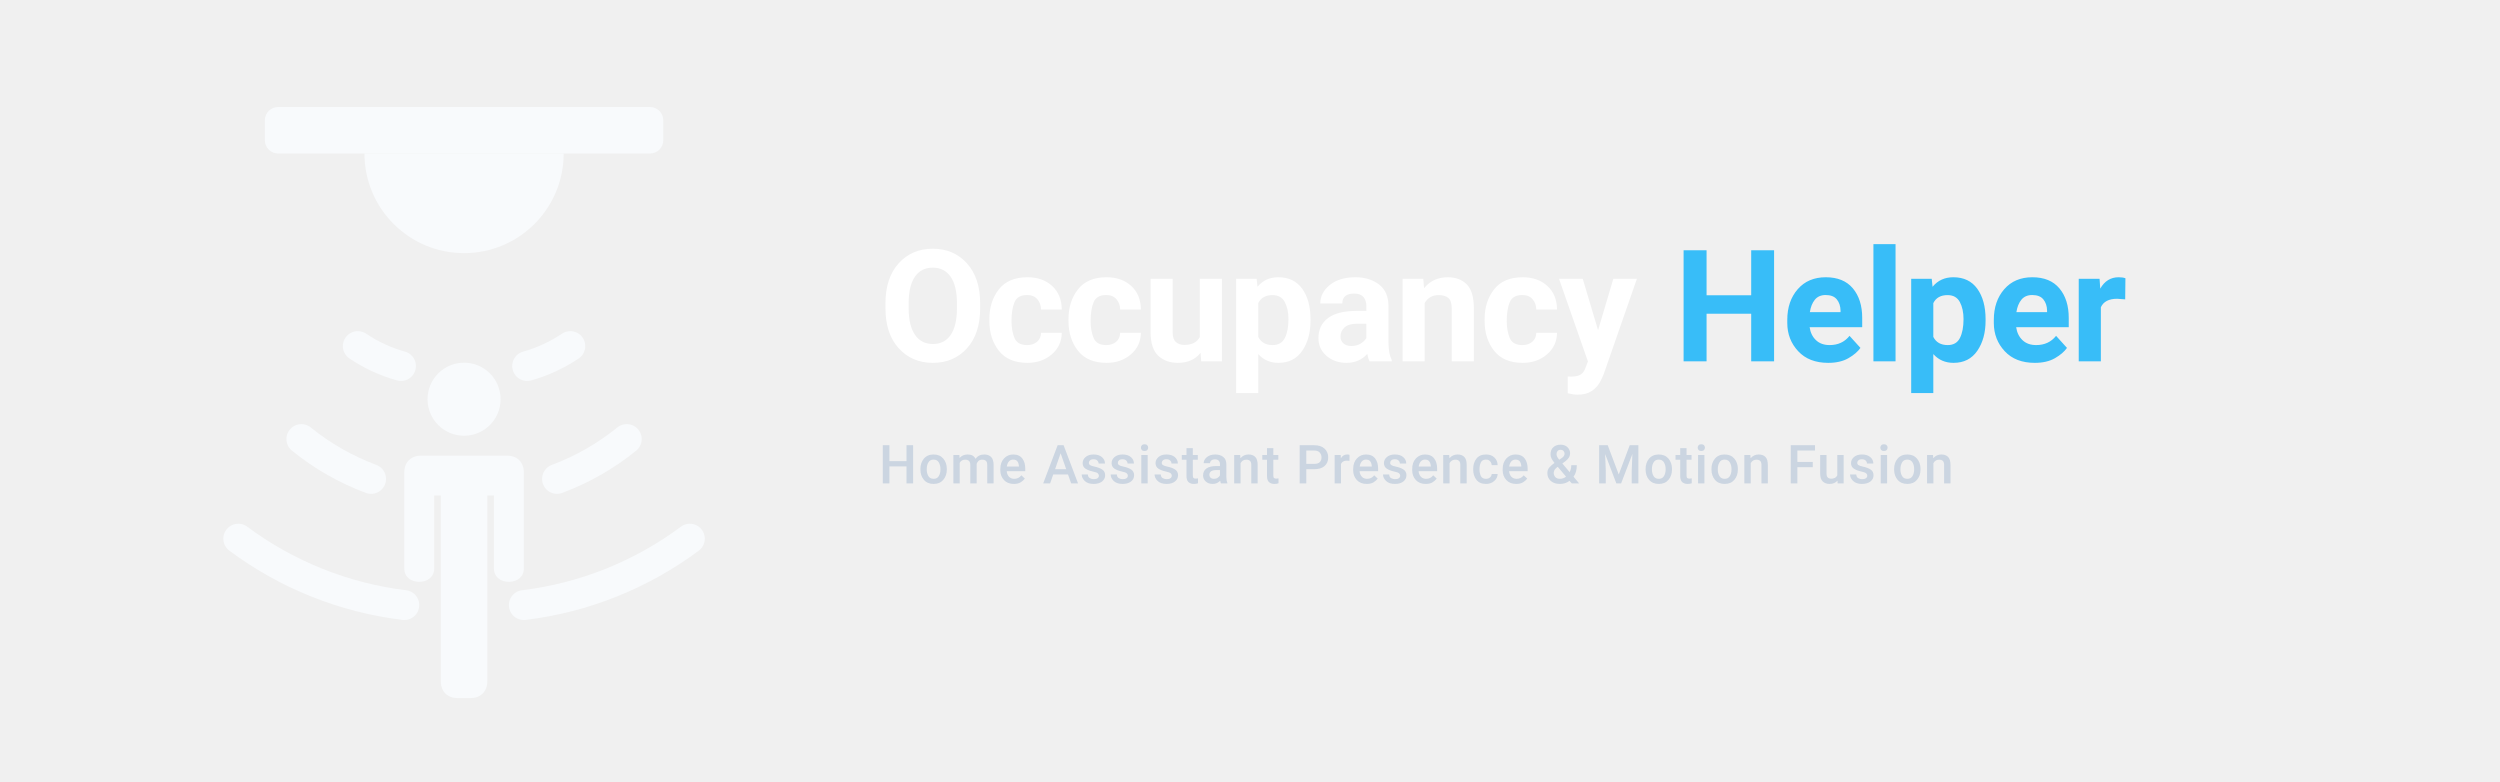
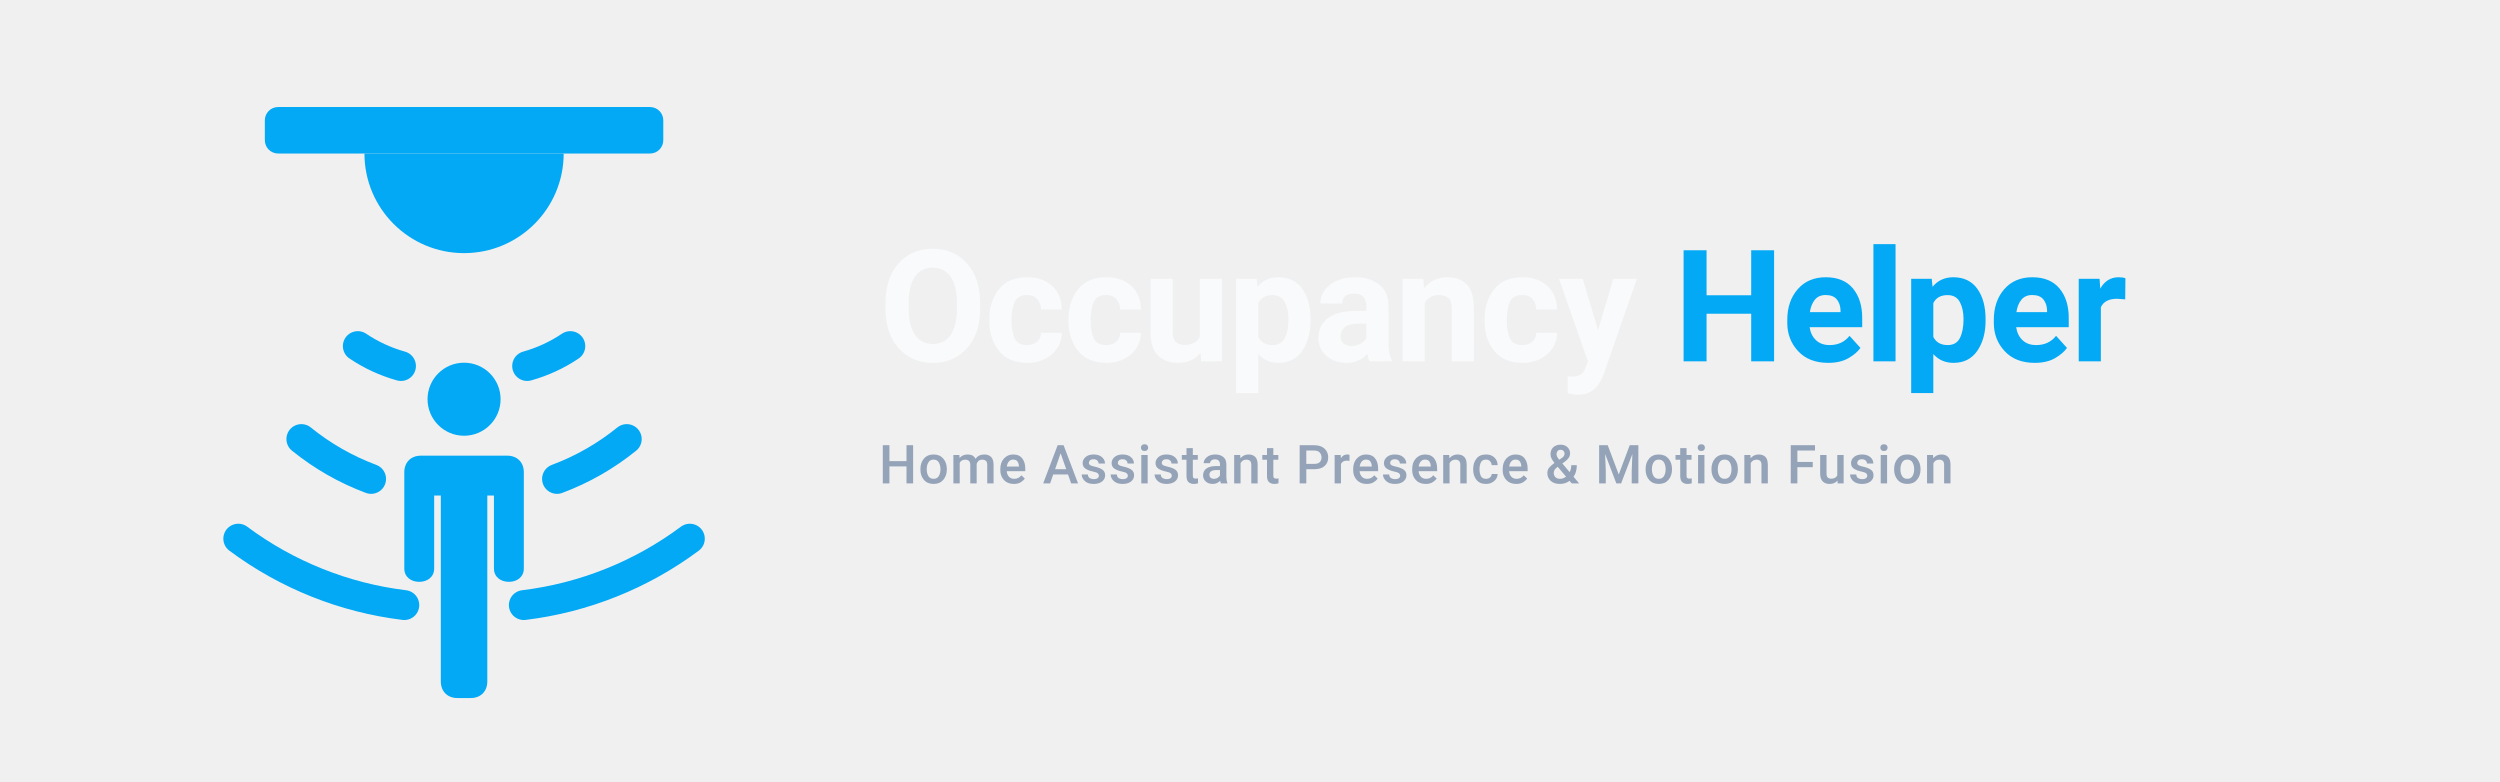
<svg xmlns="http://www.w3.org/2000/svg" width="1024" height="320" viewBox="0 0 1024 320">
+   <style>
+     :root {
+       color: var(--primary-color, #03a9f4);
+     }
+   </style>
  <g transform="translate(16, -16) scale(0.68)">
-     <g fill="#f8fafc" stroke="#f8fafc" stroke-linecap="round" stroke-linejoin="round">
-       <rect x="136" y="88" width="240" height="28" rx="8" fill="#f8fafc" stroke="none" />
-       <path d="M 196 116 A 60 60 0 0 0 316 116 Z" fill="#f8fafc" stroke="none" />
+     <g fill="currentColor" stroke="currentColor" stroke-linecap="round" stroke-linejoin="round">
+       <rect x="136" y="88" width="240" height="28" rx="8" fill="currentColor" stroke="none" />
+       <path d="M 196 116 A 60 60 0 0 0 316 116 Z" fill="currentColor" stroke="none" />
      <path d="M 192 232 A 90 90 0 0 0 218 244" fill="none" stroke-width="18" />
      <path d="M 294 244 A 90 90 0 0 0 320 232" fill="none" stroke-width="18" />
      <path d="M 158 288 A 150 150 0 0 0 200 312" fill="none" stroke-width="18" />
      <path d="M 312 312 A 150 150 0 0 0 354 288" fill="none" stroke-width="18" />
      <path d="M 120 348 A 210 210 0 0 0 220 388" fill="none" stroke-width="18" />
      <path d="M 292 388 A 210 210 0 0 0 392 348" fill="none" stroke-width="18" />
-       <circle cx="256" cy="264" r="22" fill="#f8fafc" stroke="none" />
-       <path d="M 230 298 C 224 298, 220 302, 220 308 L 220 366 C 220 371, 224 374, 229 374 C 234 374, 238 371, 238 366 L 238 322 L 242 322 L 242 434 C 242 440, 246 444, 252 444 L 260 444 C 266 444, 270 440, 270 434 L 270 322 L 274 322 L 274 366 C 274 371, 278 374, 283 374 C 288 374, 292 371, 292 366 L 292 308 C 292 302, 288 298, 282 298 Z" fill="#f8fafc" stroke="none" />
+       <circle cx="256" cy="264" r="22" fill="currentColor" stroke="none" />
+       <path d="M 230 298              C 224 298, 220 302, 220 308              L 220 366              C 220 371, 224 374, 229 374              C 234 374, 238 371, 238 366              L 238 322              L 242 322              L 242 434              C 242 440, 246 444, 252 444              L 260 444              C 266 444, 270 440, 270 434              L 270 322              L 274 322              L 274 366              C 274 371, 278 374, 283 374              C 288 374, 292 371, 292 366              L 292 308              C 292 302, 288 298, 282 298              Z" fill="currentColor" stroke="none" />
    </g>
  </g>
  <g transform="translate(360, 96)">
-     <text x="0" y="52" font-family="-apple-system, BlinkMacSystemFont, 'Segoe UI', Roboto, Helvetica, Arial, sans-serif" font-size="64" font-weight="700" fill="#ffffff" letter-spacing="-1">
-       Occupancy <tspan fill="#38bdf8">Helper</tspan>
+     <text x="0" y="52" font-family="-apple-system, BlinkMacSystemFont, 'Segoe UI', Roboto, Helvetica, Arial, sans-serif" font-size="64" font-weight="700" fill="#f8fafc" letter-spacing="-1">
+       Occupancy <tspan fill="#03a9f4">Helper</tspan>
    </text>
-     <text x="0" y="102" font-family="-apple-system, BlinkMacSystemFont, 'Segoe UI', Roboto, Helvetica, Arial, sans-serif" font-size="22" font-weight="500" fill="#cbd5e1" letter-spacing="0.5">
+     <text x="0" y="102" font-family="-apple-system, BlinkMacSystemFont, 'Segoe UI', Roboto, Helvetica, Arial, sans-serif" font-size="22" font-weight="500" fill="#94a3b8" letter-spacing="0.5">
      Home Assistant Presence &amp; Motion Fusion
    </text>
  </g>
</svg>
